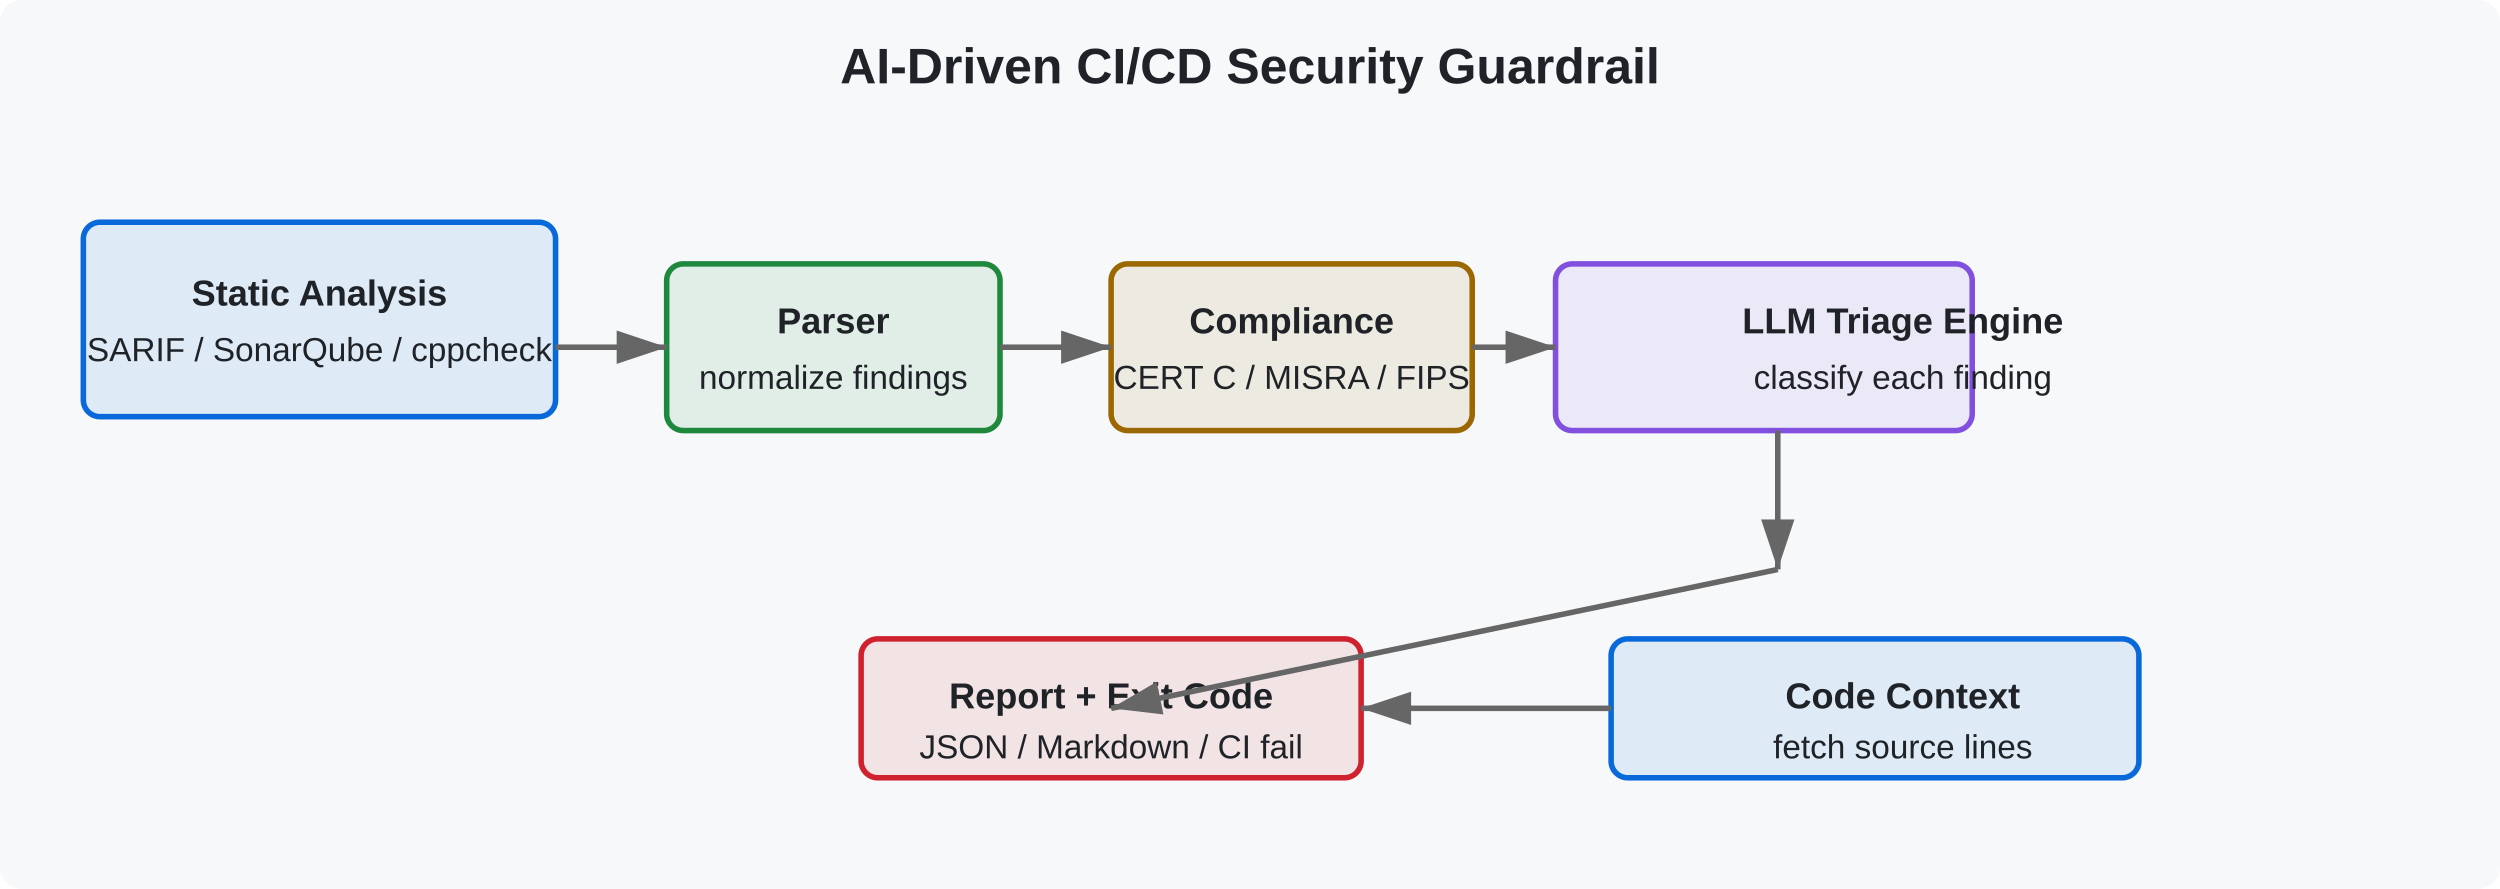
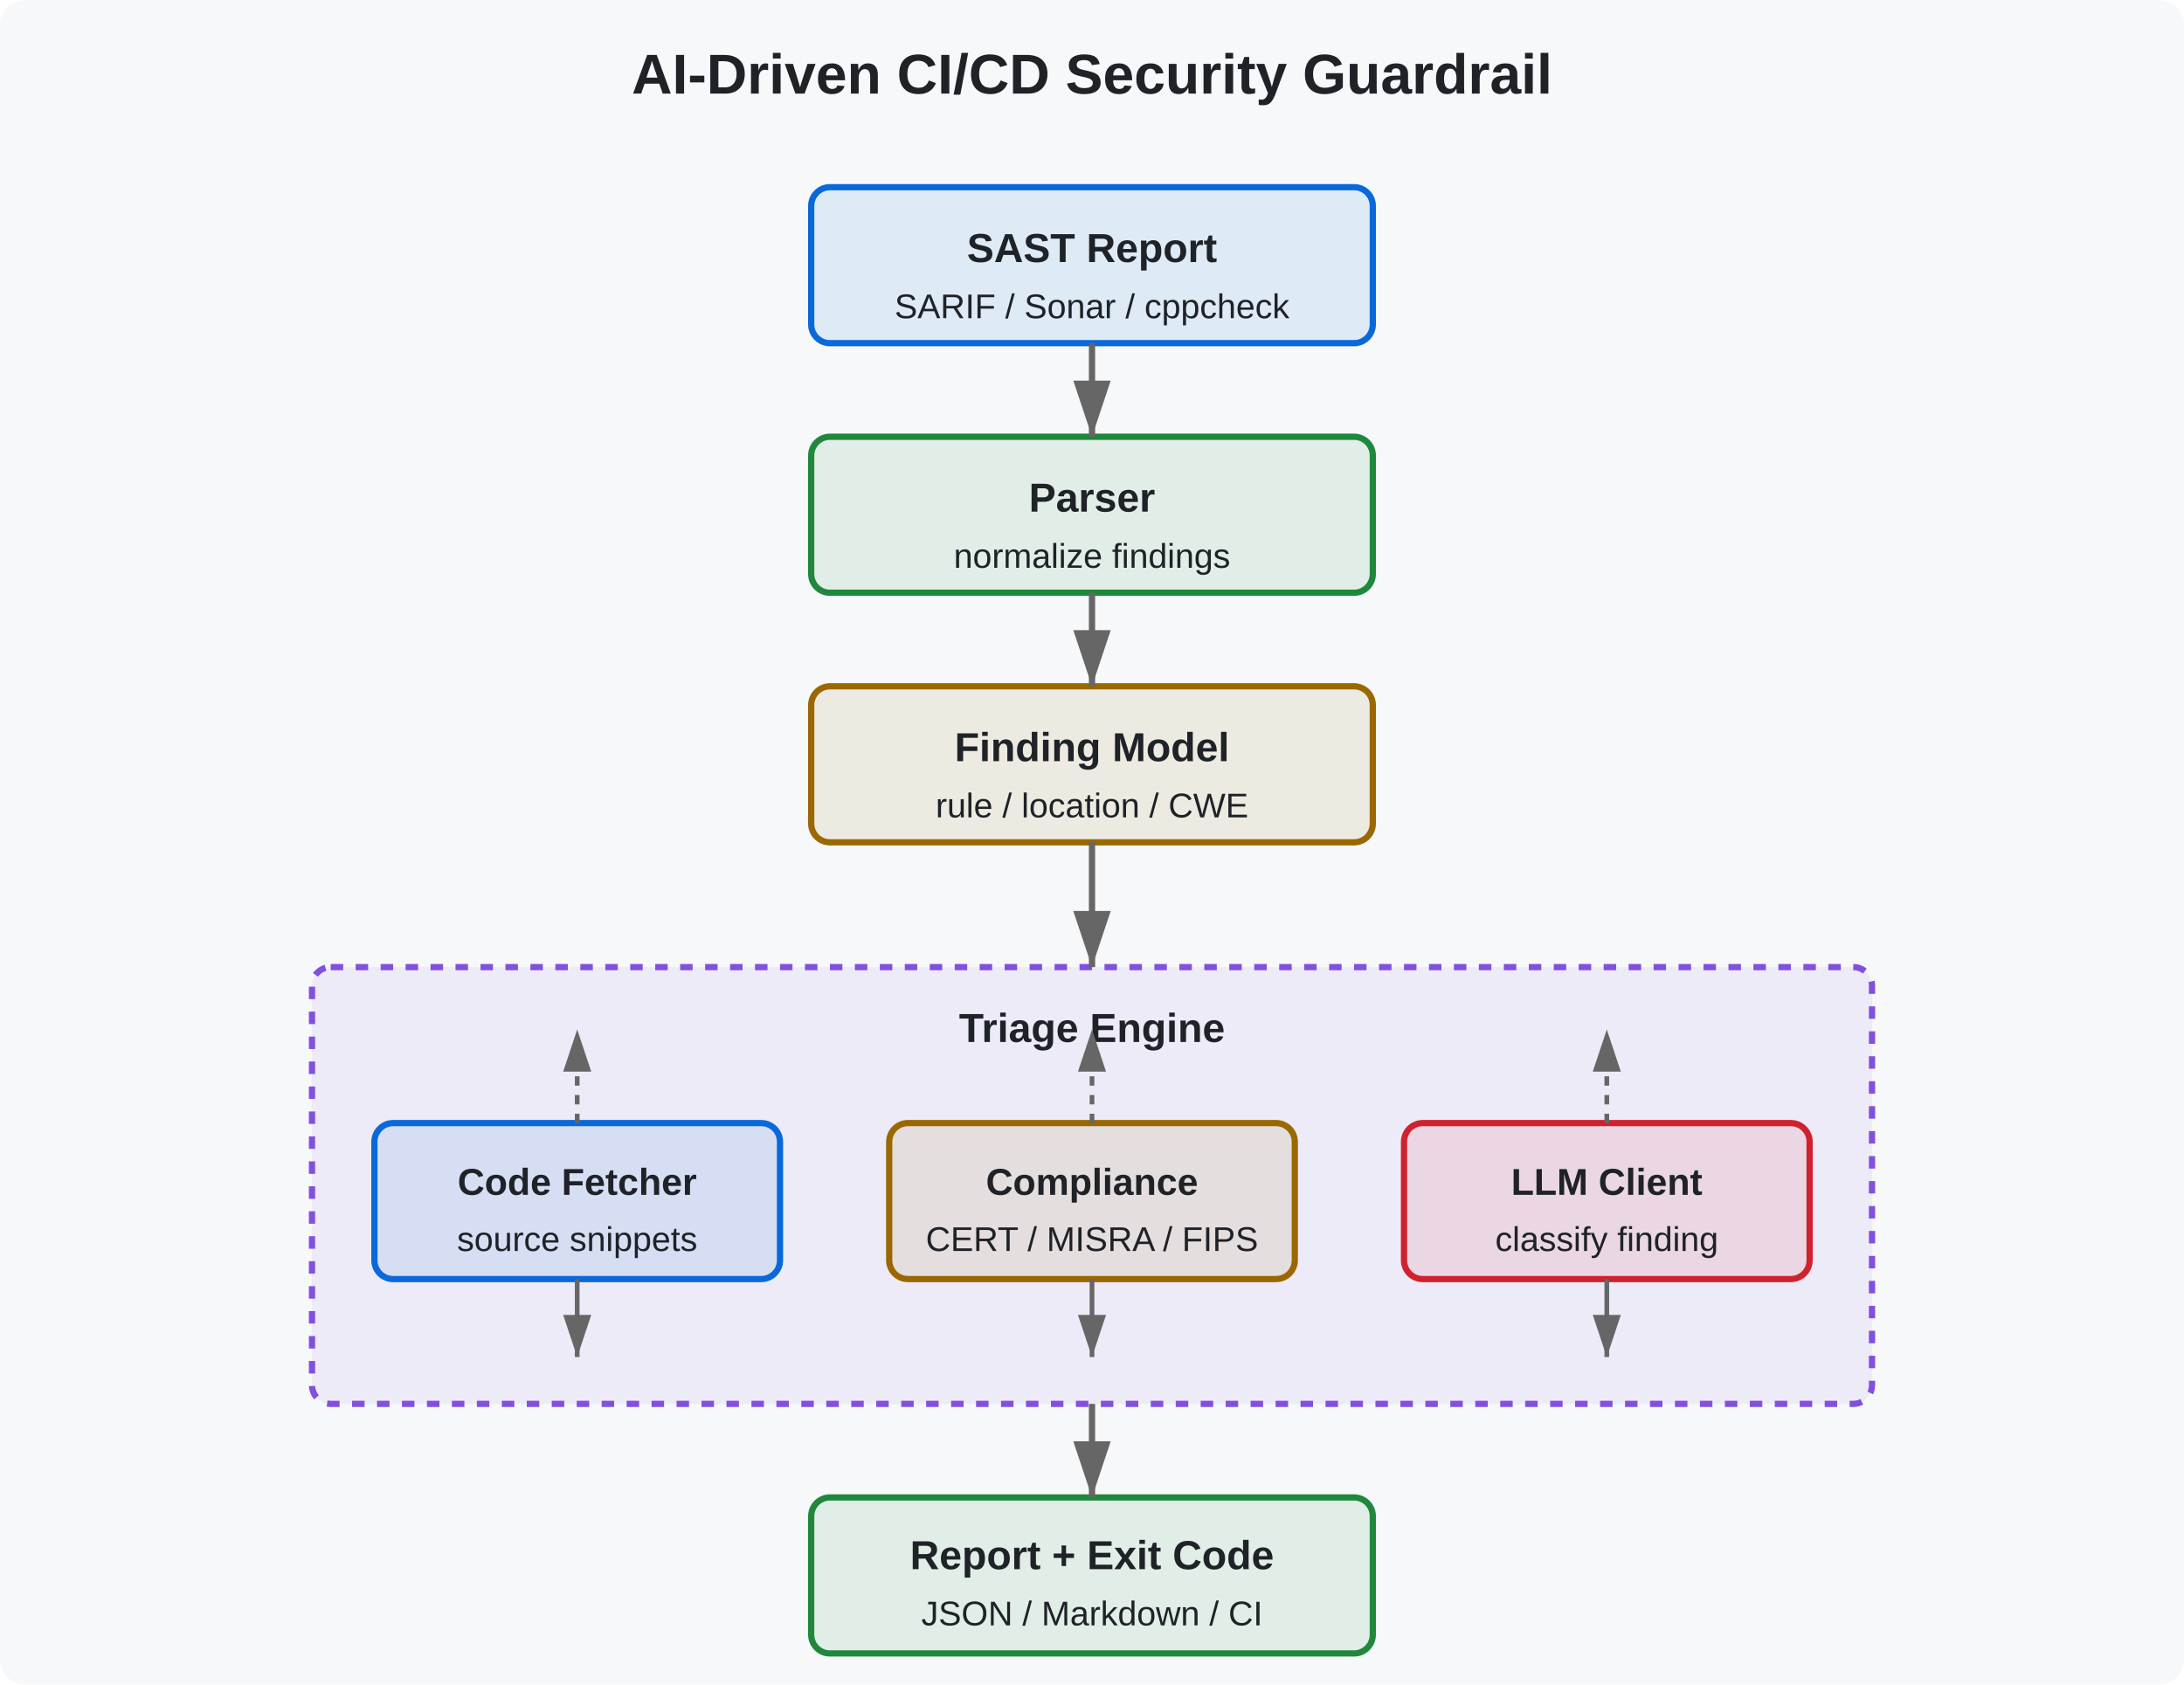
- <svg xmlns="http://www.w3.org/2000/svg" viewBox="0 0 900 320" width="900" height="320" role="img" aria-label="AI Guardrail Architecture">
+ <svg xmlns="http://www.w3.org/2000/svg" viewBox="0 0 700 540" width="700" height="540" role="img" aria-label="AI Guardrail Architecture">
  <defs>
    <marker id="arrow" markerWidth="10" markerHeight="10" refX="9" refY="3" orient="auto" markerUnits="strokeWidth">
      <path d="M0,0 L0,6 L9,3 z" fill="#666" />
    </marker>
  </defs>
-   <rect width="900" height="320" fill="#f6f8fa" rx="8" />
-   <text x="450" y="30" text-anchor="middle" font-family="Arial, sans-serif" font-size="18" font-weight="bold" fill="#1f2328">AI-Driven CI/CD Security Guardrail</text>
-   <rect x="30" y="80" width="170" height="70" rx="6" fill="#0969da" fill-opacity="0.1" stroke="#0969da" stroke-width="2" />
-   <text x="115" y="110" text-anchor="middle" font-family="Arial, sans-serif" font-size="13" font-weight="bold" fill="#1f2328">Static Analysis</text>
-   <text x="115" y="130" text-anchor="middle" font-family="Arial, sans-serif" font-size="12" fill="#1f2328">SARIF / SonarQube / cppcheck</text>
-   <rect x="240" y="95" width="120" height="60" rx="6" fill="#1f883d" fill-opacity="0.1" stroke="#1f883d" stroke-width="2" />
-   <text x="300" y="120" text-anchor="middle" font-family="Arial, sans-serif" font-size="13" font-weight="bold" fill="#1f2328">Parser</text>
-   <text x="300" y="140" text-anchor="middle" font-family="Arial, sans-serif" font-size="12" fill="#1f2328">normalize findings</text>
-   <rect x="400" y="95" width="130" height="60" rx="6" fill="#9a6700" fill-opacity="0.1" stroke="#9a6700" stroke-width="2" />
-   <text x="465" y="120" text-anchor="middle" font-family="Arial, sans-serif" font-size="13" font-weight="bold" fill="#1f2328">Compliance</text>
-   <text x="465" y="140" text-anchor="middle" font-family="Arial, sans-serif" font-size="12" fill="#1f2328">CERT C / MISRA / FIPS</text>
-   <rect x="560" y="95" width="150" height="60" rx="6" fill="#8250df" fill-opacity="0.1" stroke="#8250df" stroke-width="2" />
-   <text x="685" y="120" text-anchor="middle" font-family="Arial, sans-serif" font-size="13" font-weight="bold" fill="#1f2328">LLM Triage Engine</text>
-   <text x="685" y="140" text-anchor="middle" font-family="Arial, sans-serif" font-size="12" fill="#1f2328">classify each finding</text>
-   <rect x="310" y="230" width="180" height="50" rx="6" fill="#cf222e" fill-opacity="0.1" stroke="#cf222e" stroke-width="2" />
-   <text x="400" y="255" text-anchor="middle" font-family="Arial, sans-serif" font-size="13" font-weight="bold" fill="#1f2328">Report + Exit Code</text>
-   <text x="400" y="273" text-anchor="middle" font-family="Arial, sans-serif" font-size="12" fill="#1f2328">JSON / Markdown / CI fail</text>
-   <rect x="580" y="230" width="190" height="50" rx="6" fill="#0969da" fill-opacity="0.1" stroke="#0969da" stroke-width="2" />
-   <text x="685" y="255" text-anchor="middle" font-family="Arial, sans-serif" font-size="13" font-weight="bold" fill="#1f2328">Code Context</text>
-   <text x="685" y="273" text-anchor="middle" font-family="Arial, sans-serif" font-size="12" fill="#1f2328">fetch source lines</text>
-   <line x1="200" y1="125" x2="240" y2="125" stroke="#666" stroke-width="2" marker-end="url(#arrow)" />
-   <line x1="360" y1="125" x2="400" y2="125" stroke="#666" stroke-width="2" marker-end="url(#arrow)" />
-   <line x1="530" y1="125" x2="560" y2="125" stroke="#666" stroke-width="2" marker-end="url(#arrow)" />
-   <line x1="640" y1="155" x2="640" y2="205" stroke="#666" stroke-width="2" marker-end="url(#arrow)" />
-   <line x1="580" y1="255" x2="490" y2="255" stroke="#666" stroke-width="2" marker-end="url(#arrow)" />
-   <line x1="640" y1="205" x2="400" y2="255" stroke="#666" stroke-width="2" marker-end="url(#arrow)" />
+   <rect width="700" height="540" fill="#f6f8fa" rx="8" />
+   <text x="350" y="30" text-anchor="middle" font-family="Arial, sans-serif" font-size="18" font-weight="bold" fill="#1f2328">AI-Driven CI/CD Security Guardrail</text>
+   <rect x="260" y="60" width="180" height="50" rx="6" fill="#0969da" fill-opacity="0.1" stroke="#0969da" stroke-width="2" />
+   <text x="350" y="84" text-anchor="middle" font-family="Arial, sans-serif" font-size="13" font-weight="bold" fill="#1f2328">SAST Report</text>
+   <text x="350" y="102" text-anchor="middle" font-family="Arial, sans-serif" font-size="11" fill="#1f2328">SARIF / Sonar / cppcheck</text>
+   <rect x="260" y="140" width="180" height="50" rx="6" fill="#1f883d" fill-opacity="0.1" stroke="#1f883d" stroke-width="2" />
+   <text x="350" y="164" text-anchor="middle" font-family="Arial, sans-serif" font-size="13" font-weight="bold" fill="#1f2328">Parser</text>
+   <text x="350" y="182" text-anchor="middle" font-family="Arial, sans-serif" font-size="11" fill="#1f2328">normalize findings</text>
+   <rect x="260" y="220" width="180" height="50" rx="6" fill="#9a6700" fill-opacity="0.1" stroke="#9a6700" stroke-width="2" />
+   <text x="350" y="244" text-anchor="middle" font-family="Arial, sans-serif" font-size="13" font-weight="bold" fill="#1f2328">Finding Model</text>
+   <text x="350" y="262" text-anchor="middle" font-family="Arial, sans-serif" font-size="11" fill="#1f2328">rule / location / CWE</text>
+   <rect x="100" y="310" width="500" height="140" rx="6" fill="#8250df" fill-opacity="0.08" stroke="#8250df" stroke-width="2" stroke-dasharray="4" />
+   <text x="350" y="334" text-anchor="middle" font-family="Arial, sans-serif" font-size="13" font-weight="bold" fill="#1f2328">Triage Engine</text>
+   <rect x="120" y="360" width="130" height="50" rx="6" fill="#0969da" fill-opacity="0.1" stroke="#0969da" stroke-width="2" />
+   <text x="185" y="383" text-anchor="middle" font-family="Arial, sans-serif" font-size="12" font-weight="bold" fill="#1f2328">Code Fetcher</text>
+   <text x="185" y="401" text-anchor="middle" font-family="Arial, sans-serif" font-size="11" fill="#1f2328">source snippets</text>
+   <rect x="285" y="360" width="130" height="50" rx="6" fill="#9a6700" fill-opacity="0.1" stroke="#9a6700" stroke-width="2" />
+   <text x="350" y="383" text-anchor="middle" font-family="Arial, sans-serif" font-size="12" font-weight="bold" fill="#1f2328">Compliance</text>
+   <text x="350" y="401" text-anchor="middle" font-family="Arial, sans-serif" font-size="11" fill="#1f2328">CERT / MISRA / FIPS</text>
+   <rect x="450" y="360" width="130" height="50" rx="6" fill="#cf222e" fill-opacity="0.1" stroke="#cf222e" stroke-width="2" />
+   <text x="515" y="383" text-anchor="middle" font-family="Arial, sans-serif" font-size="12" font-weight="bold" fill="#1f2328">LLM Client</text>
+   <text x="515" y="401" text-anchor="middle" font-family="Arial, sans-serif" font-size="11" fill="#1f2328">classify finding</text>
+   <rect x="260" y="480" width="180" height="50" rx="6" fill="#1f883d" fill-opacity="0.1" stroke="#1f883d" stroke-width="2" />
+   <text x="350" y="503" text-anchor="middle" font-family="Arial, sans-serif" font-size="13" font-weight="bold" fill="#1f2328">Report + Exit Code</text>
+   <text x="350" y="521" text-anchor="middle" font-family="Arial, sans-serif" font-size="11" fill="#1f2328">JSON / Markdown / CI</text>
+   <line x1="350" y1="110" x2="350" y2="140" stroke="#666" stroke-width="2" marker-end="url(#arrow)" />
+   <line x1="350" y1="190" x2="350" y2="220" stroke="#666" stroke-width="2" marker-end="url(#arrow)" />
+   <line x1="350" y1="270" x2="350" y2="310" stroke="#666" stroke-width="2" marker-end="url(#arrow)" />
+   <line x1="185" y1="360" x2="185" y2="330" stroke="#666" stroke-width="1.5" stroke-dasharray="3" marker-end="url(#arrow)" />
+   <line x1="350" y1="360" x2="350" y2="330" stroke="#666" stroke-width="1.5" stroke-dasharray="3" marker-end="url(#arrow)" />
+   <line x1="515" y1="360" x2="515" y2="330" stroke="#666" stroke-width="1.5" stroke-dasharray="3" marker-end="url(#arrow)" />
+   <line x1="185" y1="410" x2="185" y2="435" stroke="#666" stroke-width="1.5" marker-end="url(#arrow)" />
+   <line x1="350" y1="410" x2="350" y2="435" stroke="#666" stroke-width="1.5" marker-end="url(#arrow)" />
+   <line x1="515" y1="410" x2="515" y2="435" stroke="#666" stroke-width="1.5" marker-end="url(#arrow)" />
+   <line x1="350" y1="450" x2="350" y2="480" stroke="#666" stroke-width="2" marker-end="url(#arrow)" />
</svg>
